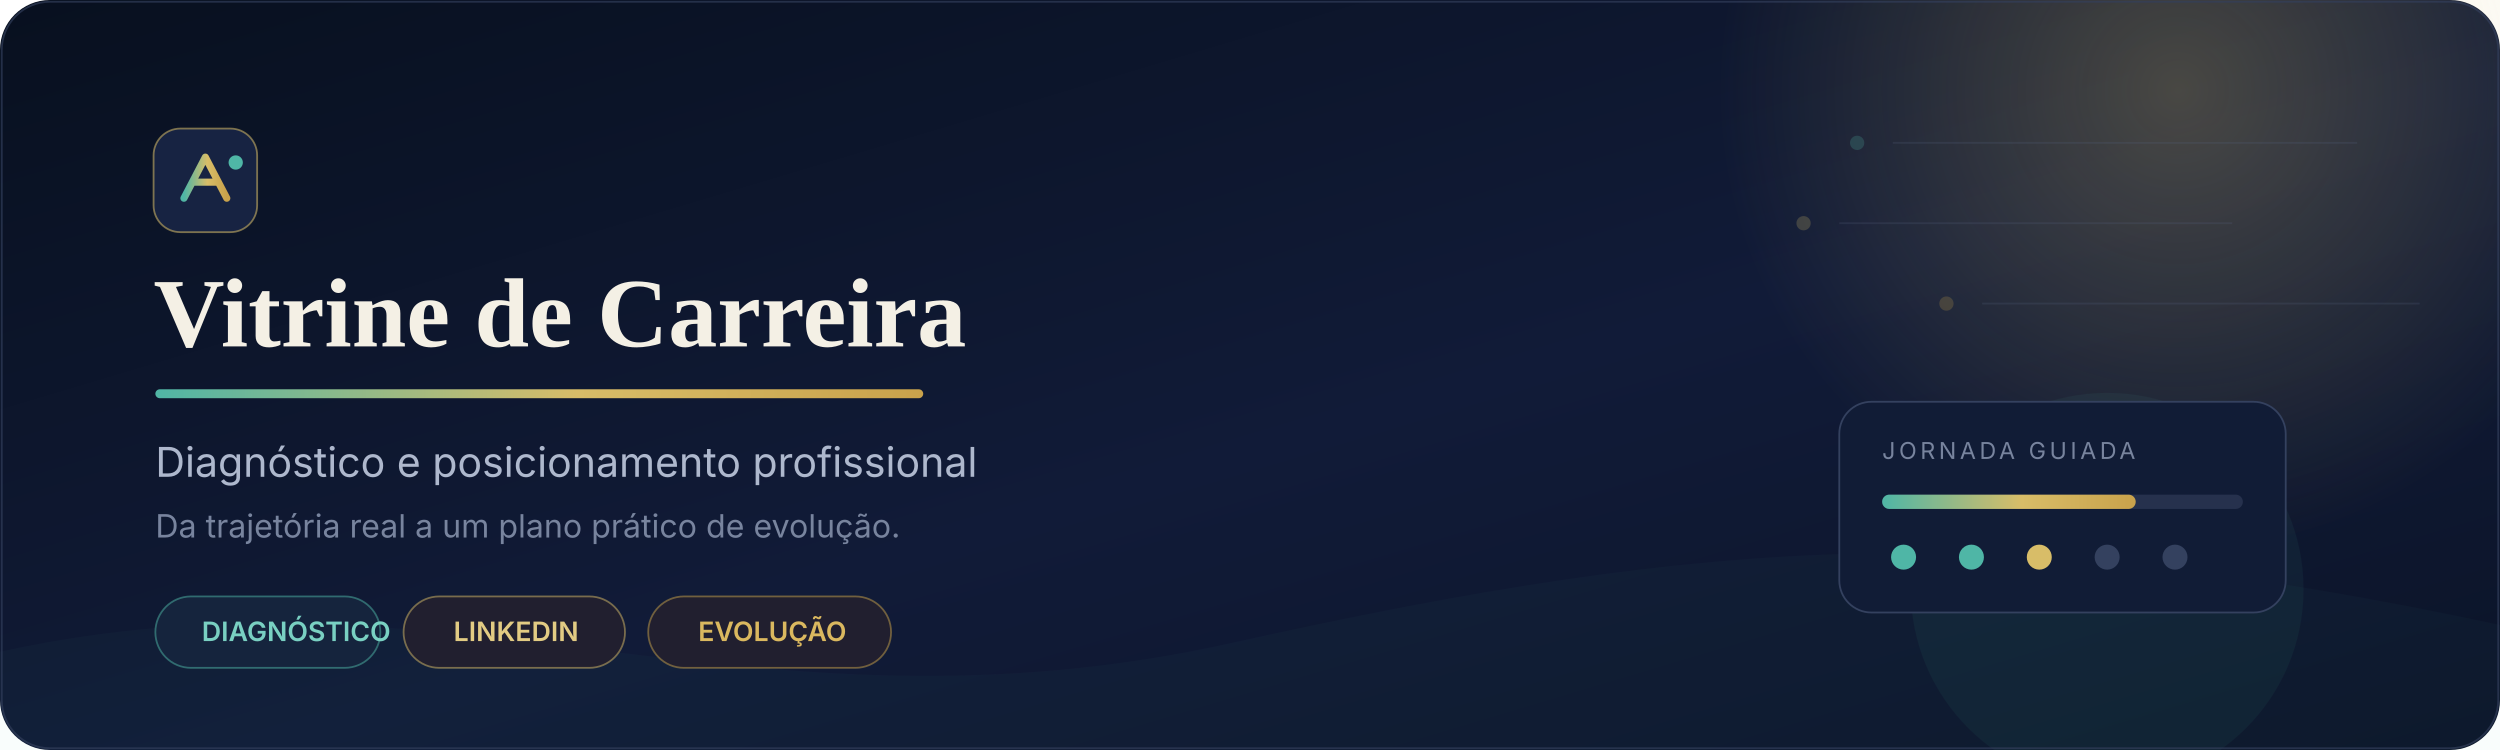
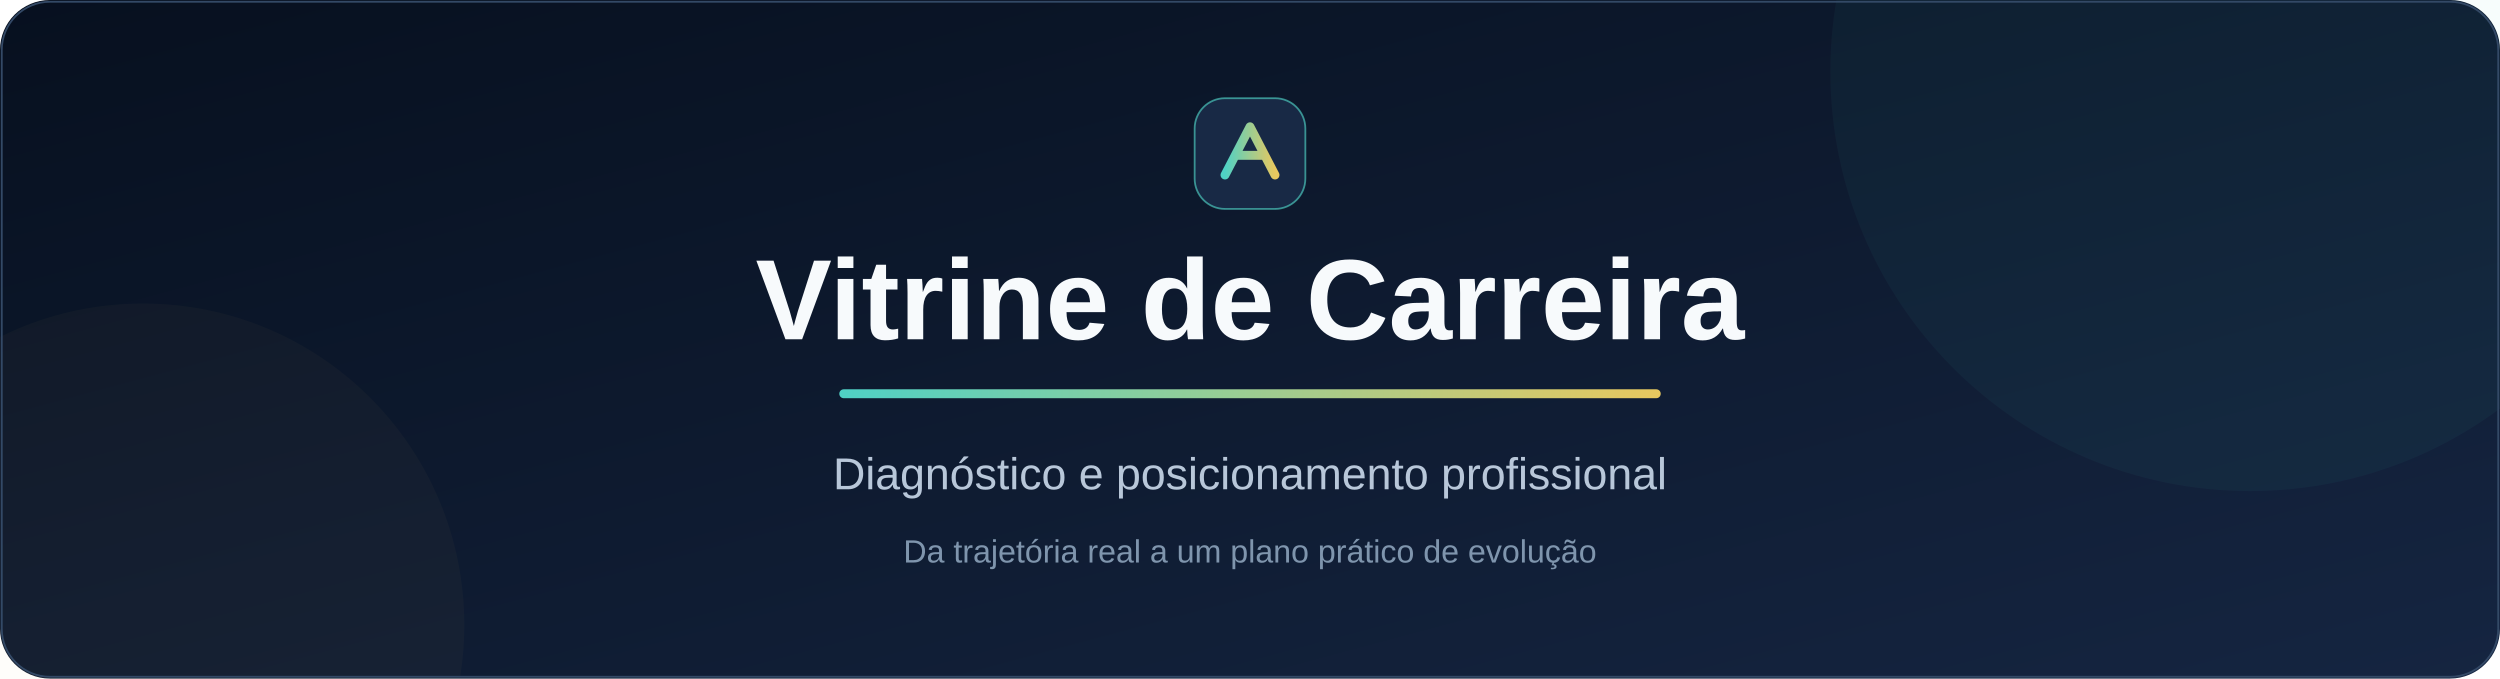
- <svg xmlns="http://www.w3.org/2000/svg" width="1400" height="420" viewBox="0 0 1400 420" role="img" aria-labelledby="title desc">
+ <svg xmlns="http://www.w3.org/2000/svg" width="1400" height="380" viewBox="0 0 1400 380" role="img" aria-labelledby="title desc">
  <defs>
    <linearGradient id="bg" x1="0" y1="0" x2="1" y2="1">
-       <stop offset="0" stop-color="#08101f" />
-       <stop offset="0.55" stop-color="#111b38" />
-       <stop offset="1" stop-color="#0b1428" />
+       <stop stop-color="#07101f" />
+       <stop offset="1" stop-color="#152541" />
    </linearGradient>
    <linearGradient id="accent" x1="0" y1="0" x2="1" y2="0">
-       <stop offset="0" stop-color="#4fb6a6" />
-       <stop offset="0.55" stop-color="#d8bd68" />
-       <stop offset="1" stop-color="#c9a24b" />
+       <stop stop-color="#4fd1c5" />
+       <stop offset="1" stop-color="#e8c85f" />
    </linearGradient>
-     <radialGradient id="glow">
-       <stop offset="0" stop-color="#d8bd68" stop-opacity=".28" />
-       <stop offset="1" stop-color="#d8bd68" stop-opacity="0" />
-     </radialGradient>
-     <filter id="shadow" x="-30%" y="-30%" width="160%" height="160%">
-       <feGaussianBlur stdDeviation="10" />
-     </filter>
  </defs>
-   <rect width="1400" height="420" rx="28" fill="url(#bg)" />
-   <circle cx="1220" cy="50" r="260" fill="url(#glow)" />
-   <circle cx="1180" cy="330" r="110" fill="#4fb6a6" opacity=".06" />
-   <path d="M0 365 C250 310 420 420 690 360 S1120 290 1400 350 V420 H0Z" fill="#4fb6a6" opacity=".035" />
-   <g opacity=".22" stroke="#53607d">
-     <path d="M1060 80h260M1030 125h220M1110 170h245" />
-     <circle cx="1040" cy="80" r="4" fill="#4fb6a6" stroke="none" />
-     <circle cx="1010" cy="125" r="4" fill="#d8bd68" stroke="none" />
-     <circle cx="1090" cy="170" r="4" fill="#c9a24b" stroke="none" />
+   <rect width="1400" height="380" rx="28" fill="url(#bg)" />
+   <circle cx="1260" cy="40" r="235" fill="#4fd1c5" opacity=".045" />
+   <circle cx="80" cy="350" r="180" fill="#e8c85f" opacity=".035" />
+   <g transform="translate(700 86)">
+     <rect x="-31" y="-31" width="62" height="62" rx="17" fill="#182945" stroke="#4fd1c5" stroke-opacity=".65" />
+     <path d="M-14 12L0-15l14 27M-8 1H8" fill="none" stroke="url(#accent)" stroke-width="5" stroke-linecap="round" stroke-linejoin="round" />
  </g>
-   <rect x="86" y="72" width="58" height="58" rx="15" fill="#172342" stroke="#d8bd68" stroke-opacity=".55" />
-   <path d="M103 111l12-23 12 23m-19-9h14" fill="none" stroke="url(#accent)" stroke-width="4" stroke-linecap="round" stroke-linejoin="round" />
-   <circle cx="132" cy="91" r="4" fill="#4fb6a6" />
-   <text x="86" y="194" fill="#f4f0e5" font-family="Georgia, 'Times New Roman', serif" font-size="55" font-weight="700">Vitrine de Carreira</text>
-   <rect x="87" y="218" width="430" height="5" rx="2.5" fill="url(#accent)" />
-   <text x="87" y="267" fill="#aeb8cd" font-family="Inter, Arial, sans-serif" font-size="23">Diagnóstico e posicionamento profissional</text>
-   <text x="87" y="301" fill="#78849e" font-family="Inter, Arial, sans-serif" font-size="18">Da trajetória real a um plano prático de evolução.</text>
-   <g font-family="Inter, Arial, sans-serif" font-size="15" font-weight="600">
-     <rect x="87" y="334" width="126" height="40" rx="20" fill="#15243d" stroke="#4fb6a6" stroke-opacity=".5" />
-     <text x="113" y="359" fill="#79d0c2">DIAGNÓSTICO</text>
-     <rect x="226" y="334" width="124" height="40" rx="20" fill="#211f2f" stroke="#d8bd68" stroke-opacity=".5" />
-     <text x="254" y="359" fill="#e2cb83">LINKEDIN</text>
-     <rect x="363" y="334" width="136" height="40" rx="20" fill="#211f2f" stroke="#c9a24b" stroke-opacity=".5" />
-     <text x="391" y="359" fill="#dab85f">EVOLUÇÃO</text>
-   </g>
-   <g transform="translate(1030 225)">
-     <rect x="0" y="0" width="250" height="118" rx="18" fill="#111c36" stroke="#34415f" />
-     <text x="24" y="32" fill="#78849e" font-family="Inter, Arial, sans-serif" font-size="13" letter-spacing="2">JORNADA GUIADA</text>
-     <rect x="24" y="52" width="202" height="8" rx="4" fill="#26314d" />
-     <rect x="24" y="52" width="142" height="8" rx="4" fill="url(#accent)" />
-     <circle cx="36" cy="87" r="7" fill="#4fb6a6" />
-     <circle cx="74" cy="87" r="7" fill="#4fb6a6" />
-     <circle cx="112" cy="87" r="7" fill="#d8bd68" />
-     <circle cx="150" cy="87" r="7" fill="#34415f" />
-     <circle cx="188" cy="87" r="7" fill="#34415f" />
-   </g>
-   <rect x="1" y="1" width="1398" height="418" rx="27" fill="none" stroke="#33405c" stroke-opacity=".65" />
+   <text x="700" y="190" text-anchor="middle" fill="#f7fafc" font-family="Arial, sans-serif" font-size="64" font-weight="700">Vitrine de Carreira</text>
+   <rect x="470" y="218" width="460" height="5" rx="2.5" fill="url(#accent)" />
+   <text x="700" y="274" text-anchor="middle" fill="#b8c7d9" font-family="Arial, sans-serif" font-size="25">Diagnóstico e posicionamento profissional</text>
+   <text x="700" y="315" text-anchor="middle" fill="#7f95ad" font-family="Arial, sans-serif" font-size="18">Da trajetória real a um plano prático de evolução</text>
+   <rect x="1" y="1" width="1398" height="378" rx="27" fill="none" stroke="#334966" />
</svg>
